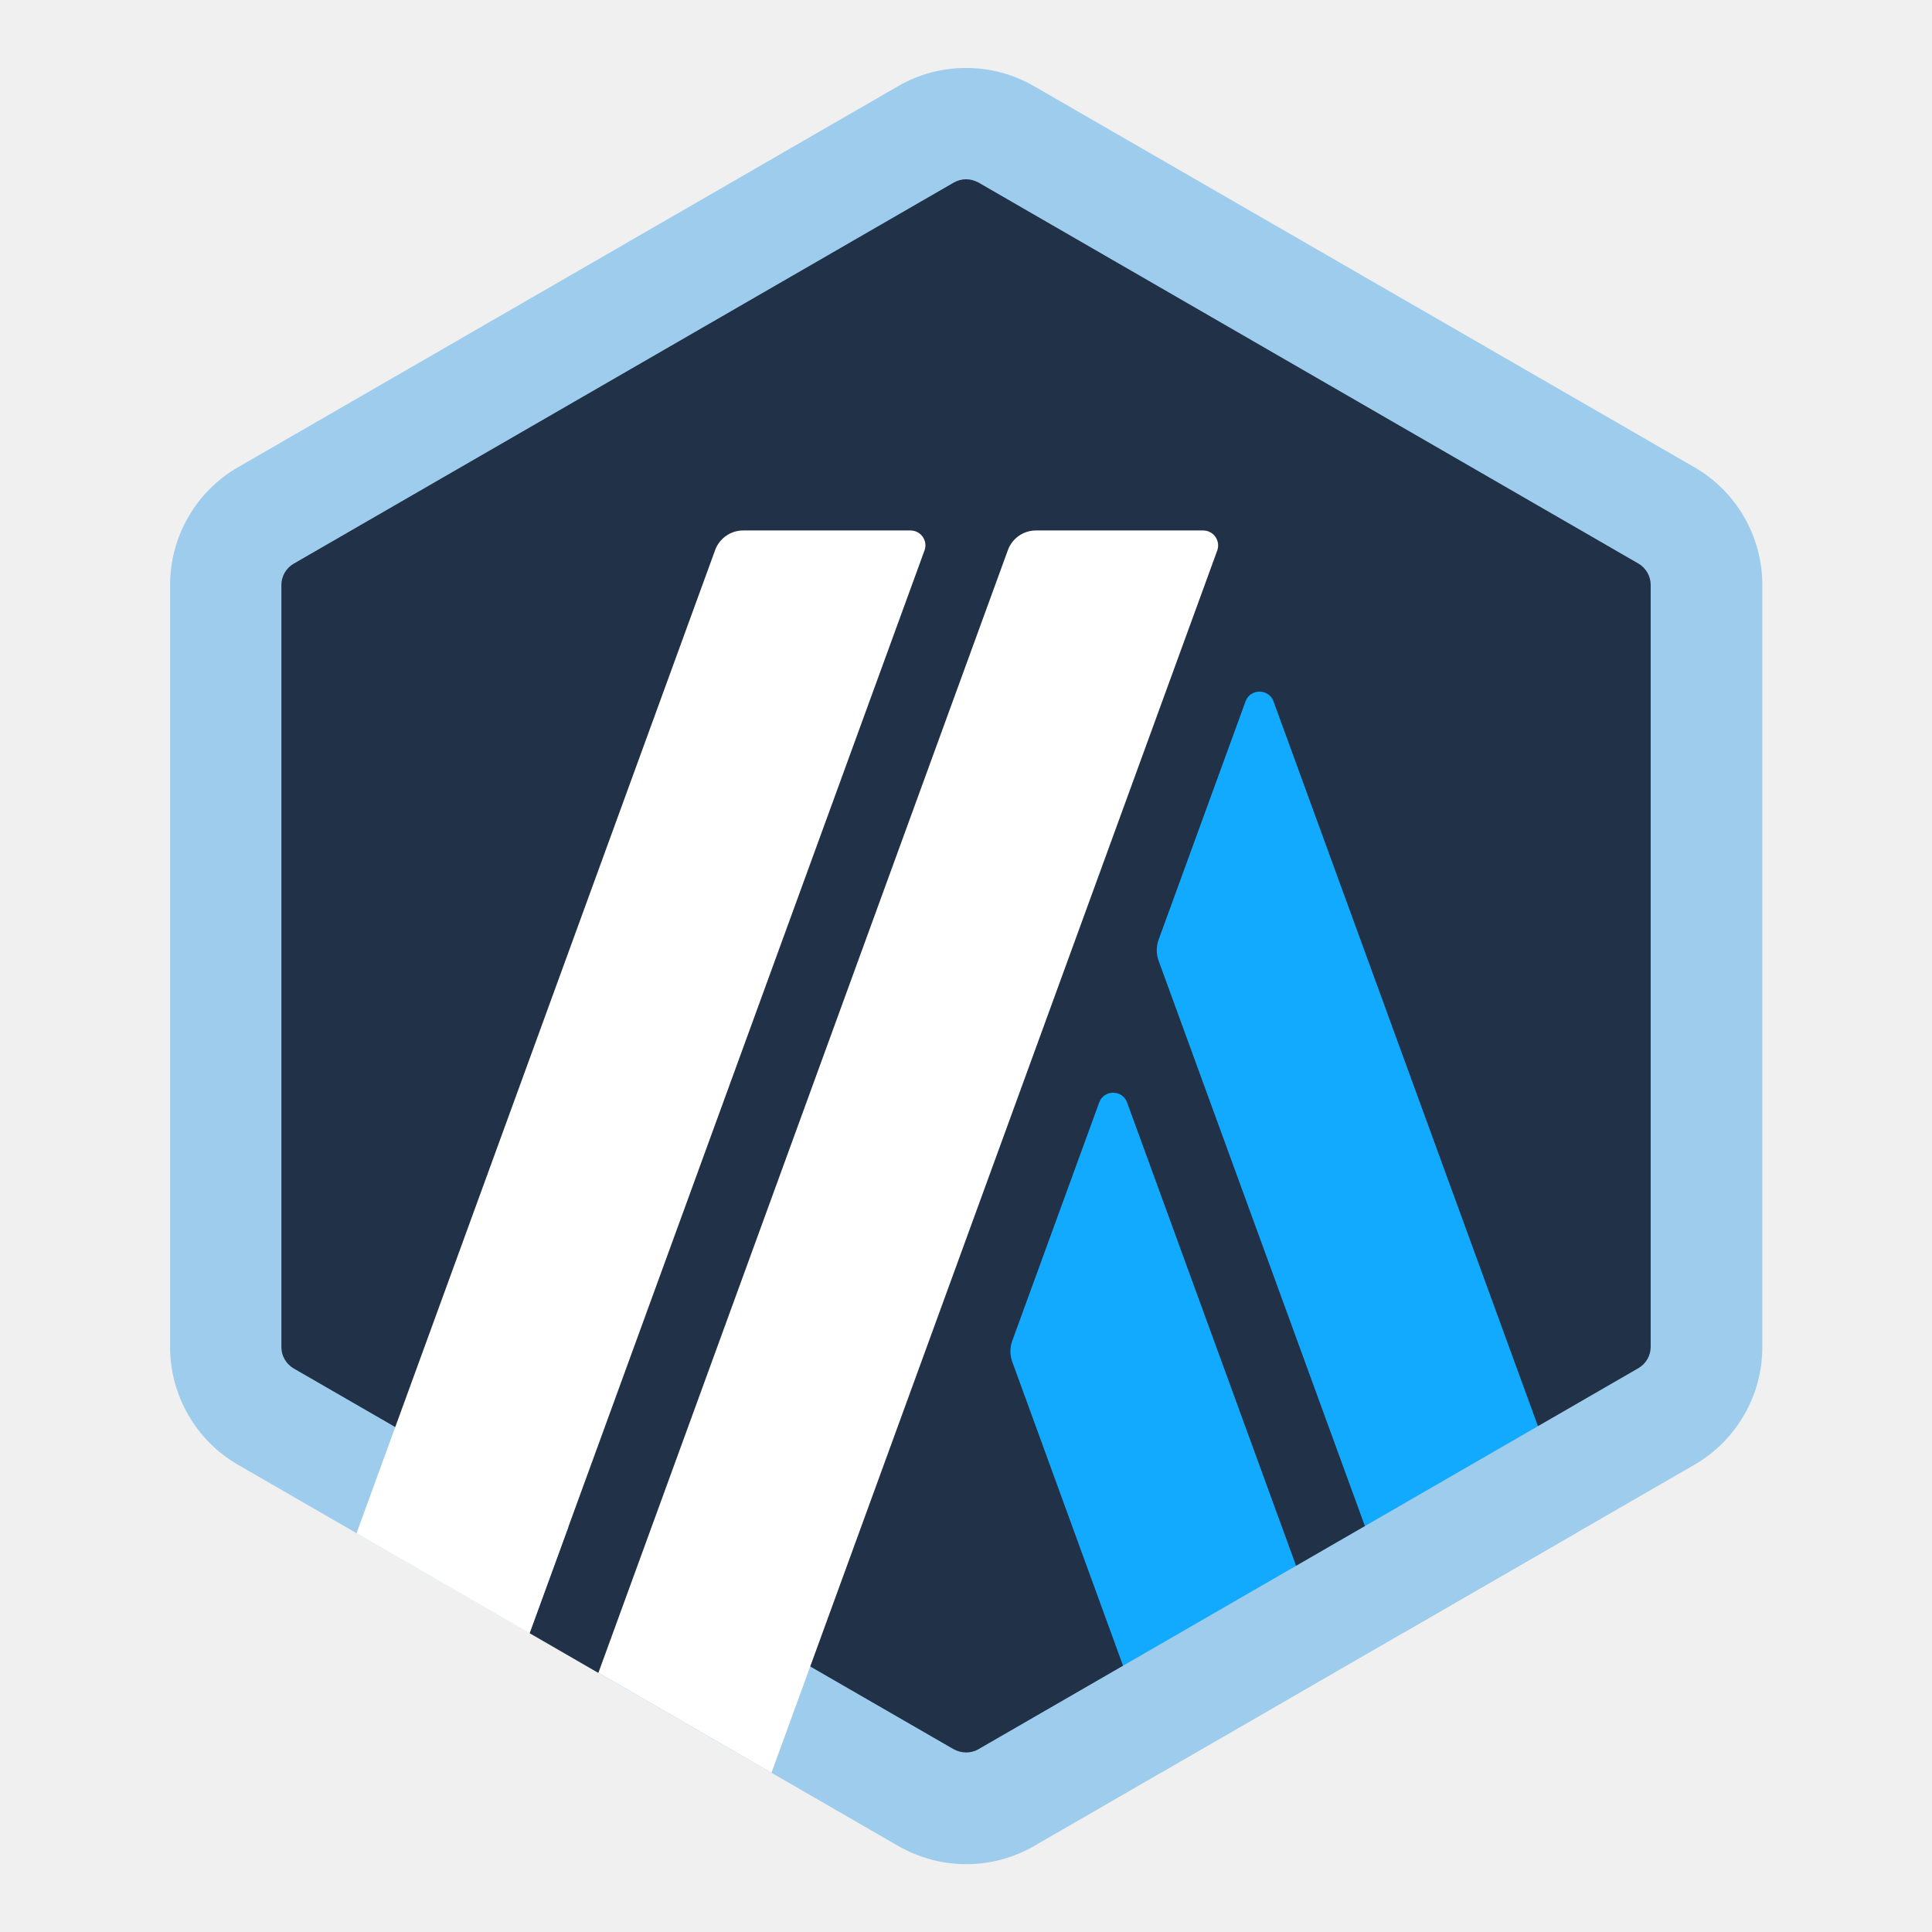
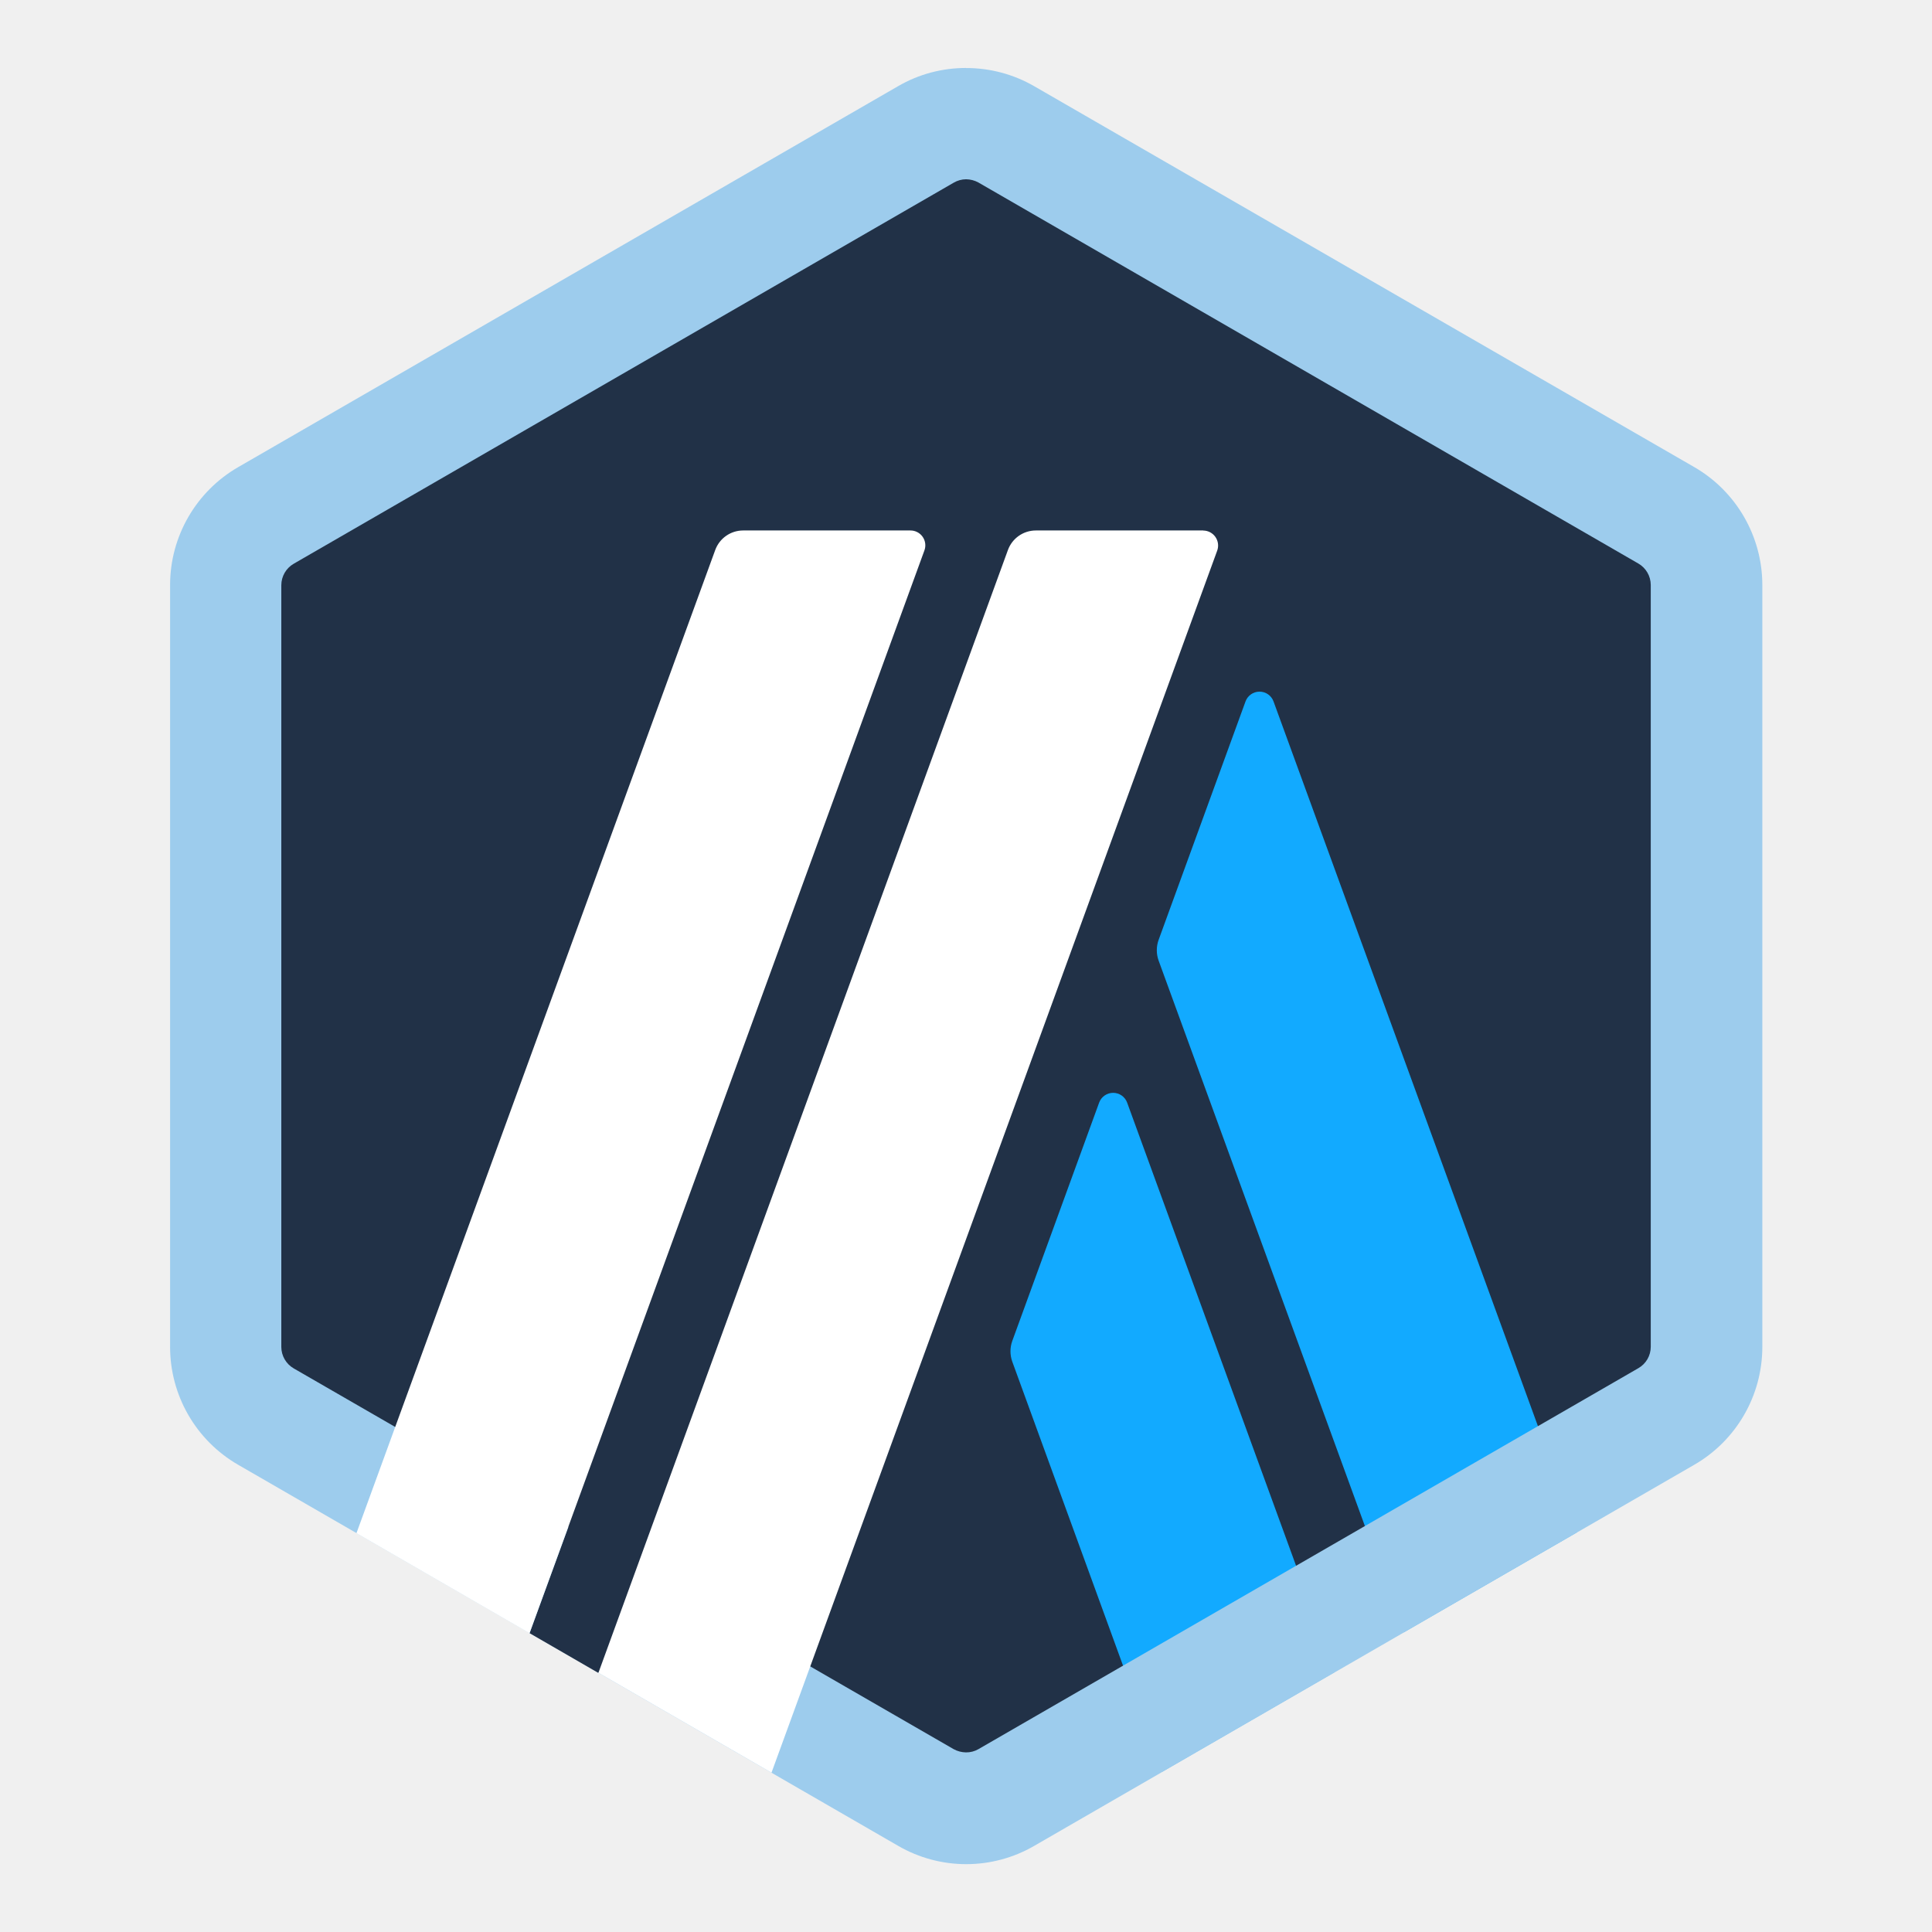
<svg xmlns="http://www.w3.org/2000/svg" width="28" height="28" viewBox="0 0 28 28" fill="none">
-   <g id="My Site Logo 1">
-     <g id="Group">
-       <path id="Vector" d="M3.341 8.897V19.102C3.341 19.754 3.689 20.356 4.253 20.681L13.091 25.784C13.655 26.109 14.349 26.109 14.913 25.784L23.75 20.681C24.314 20.356 24.663 19.754 24.663 19.102V8.897C24.663 8.246 24.314 7.643 23.75 7.319L14.913 2.215C14.349 1.891 13.655 1.891 13.091 2.215L4.251 7.319C3.687 7.643 3.341 8.246 3.341 8.897Z" fill="#213147" />
-       <g id="Group_2">
-         <g id="Group_3">
-           <g id="Group_4">
-             <path id="Vector_2" d="M15.93 15.979L14.669 19.436C14.635 19.532 14.635 19.636 14.669 19.732L16.837 25.68L19.345 24.231L16.335 15.979C16.267 15.789 15.998 15.789 15.93 15.979Z" fill="#12AAFF" />
-           </g>
-           <g id="Group_5">
-             <path id="Vector_3" d="M18.457 10.166C18.388 9.976 18.119 9.976 18.051 10.166L16.79 13.623C16.756 13.719 16.756 13.824 16.79 13.92L20.343 23.657L22.851 22.209L18.457 10.166Z" fill="#12AAFF" />
-           </g>
-         </g>
-       </g>
-       <path id="Vector_4" d="M14.001 2.598C14.062 2.598 14.124 2.615 14.18 2.645L23.744 8.167C23.855 8.231 23.923 8.351 23.923 8.477V19.519C23.923 19.647 23.855 19.765 23.744 19.829L14.18 25.351C14.127 25.383 14.062 25.398 14.001 25.398C13.939 25.398 13.877 25.381 13.821 25.351L4.257 19.833C4.146 19.769 4.078 19.649 4.078 19.523V8.479C4.078 8.351 4.146 8.233 4.257 8.169L13.821 2.647C13.877 2.615 13.939 2.598 14.001 2.598ZM14.001 0.985C13.661 0.985 13.319 1.072 13.014 1.25L3.452 6.77C2.841 7.122 2.465 7.774 2.465 8.479V19.521C2.465 20.226 2.841 20.878 3.452 21.23L13.016 26.752C13.321 26.927 13.661 27.017 14.003 27.017C14.342 27.017 14.684 26.93 14.99 26.752L24.554 21.23C25.165 20.878 25.541 20.226 25.541 19.521V8.479C25.541 7.774 25.165 7.122 24.554 6.77L14.988 1.25C14.682 1.072 14.34 0.985 14.001 0.985Z" fill="#9DCCED" />
-       <path id="Vector_5" d="M7.675 23.669L8.555 21.26L10.326 22.732L8.67 24.244L7.675 23.669Z" fill="#213147" />
-       <g id="Group_6">
-         <path id="Vector_6" d="M13.195 7.688H10.77C10.589 7.688 10.426 7.802 10.364 7.973L5.167 22.221L7.675 23.67L13.398 7.979C13.451 7.838 13.347 7.688 13.195 7.688Z" fill="white" />
-         <path id="Vector_7" d="M17.438 7.688H15.013C14.832 7.688 14.669 7.802 14.607 7.973L8.673 24.242L11.181 25.691L17.641 7.979C17.692 7.838 17.587 7.688 17.438 7.688Z" fill="white" />
-       </g>
-     </g>
-   </g>
+   <path d="M3.34 8.897v10.205c0 .652.349 1.254.913 1.579l8.838 5.103a1.826 1.826 0 0 0 1.822 0l8.837-5.103c.564-.325.913-.927.913-1.579V8.897c0-.651-.349-1.254-.913-1.578l-8.837-5.104a1.826 1.826 0 0 0-1.822 0L4.25 7.32a1.82 1.82 0 0 0-.91 1.578z" fill="#213147" />
+   <path d="m15.93 15.979-1.26 3.457a.442.442 0 0 0 0 .296l2.167 5.948 2.508-1.449-3.01-8.252a.216.216 0 0 0-.405 0zm2.527-5.813a.216.216 0 0 0-.406 0l-1.26 3.457a.442.442 0 0 0 0 .297l3.552 9.737 2.508-1.448-4.394-12.043z" fill="#12AAFF" />
+   <path d="M14 2.598a.38.38 0 0 1 .18.047l9.564 5.522a.36.36 0 0 1 .18.31v11.042a.357.357 0 0 1-.18.31L14.18 25.35a.352.352 0 0 1-.18.047.381.381 0 0 1-.179-.047l-9.564-5.518a.36.36 0 0 1-.18-.31V8.48a.36.36 0 0 1 .18-.31l9.564-5.522a.36.36 0 0 1 .18-.05zm0-1.613c-.34 0-.68.087-.986.265L3.452 6.77a1.973 1.973 0 0 0-.987 1.709V19.52c0 .705.376 1.357.987 1.709l9.564 5.522a1.966 1.966 0 0 0 1.974 0l9.564-5.522a1.973 1.973 0 0 0 .987-1.709V8.479c0-.705-.376-1.357-.987-1.71l-9.566-5.52A1.966 1.966 0 0 0 14 .986z" fill="#9DCCED" />
+   <path d="m7.675 23.67.88-2.41 1.77 1.472-1.655 1.512-.995-.575z" fill="#213147" />
+   <path d="M13.195 7.688H10.77a.431.431 0 0 0-.405.285L5.166 22.22l2.508 1.449 5.723-15.691a.215.215 0 0 0-.203-.29zm4.243 0h-2.425a.431.431 0 0 0-.406.285l-5.934 16.27 2.508 1.448 6.46-17.712a.217.217 0 0 0-.203-.29z" fill="#fff" />
</svg>
